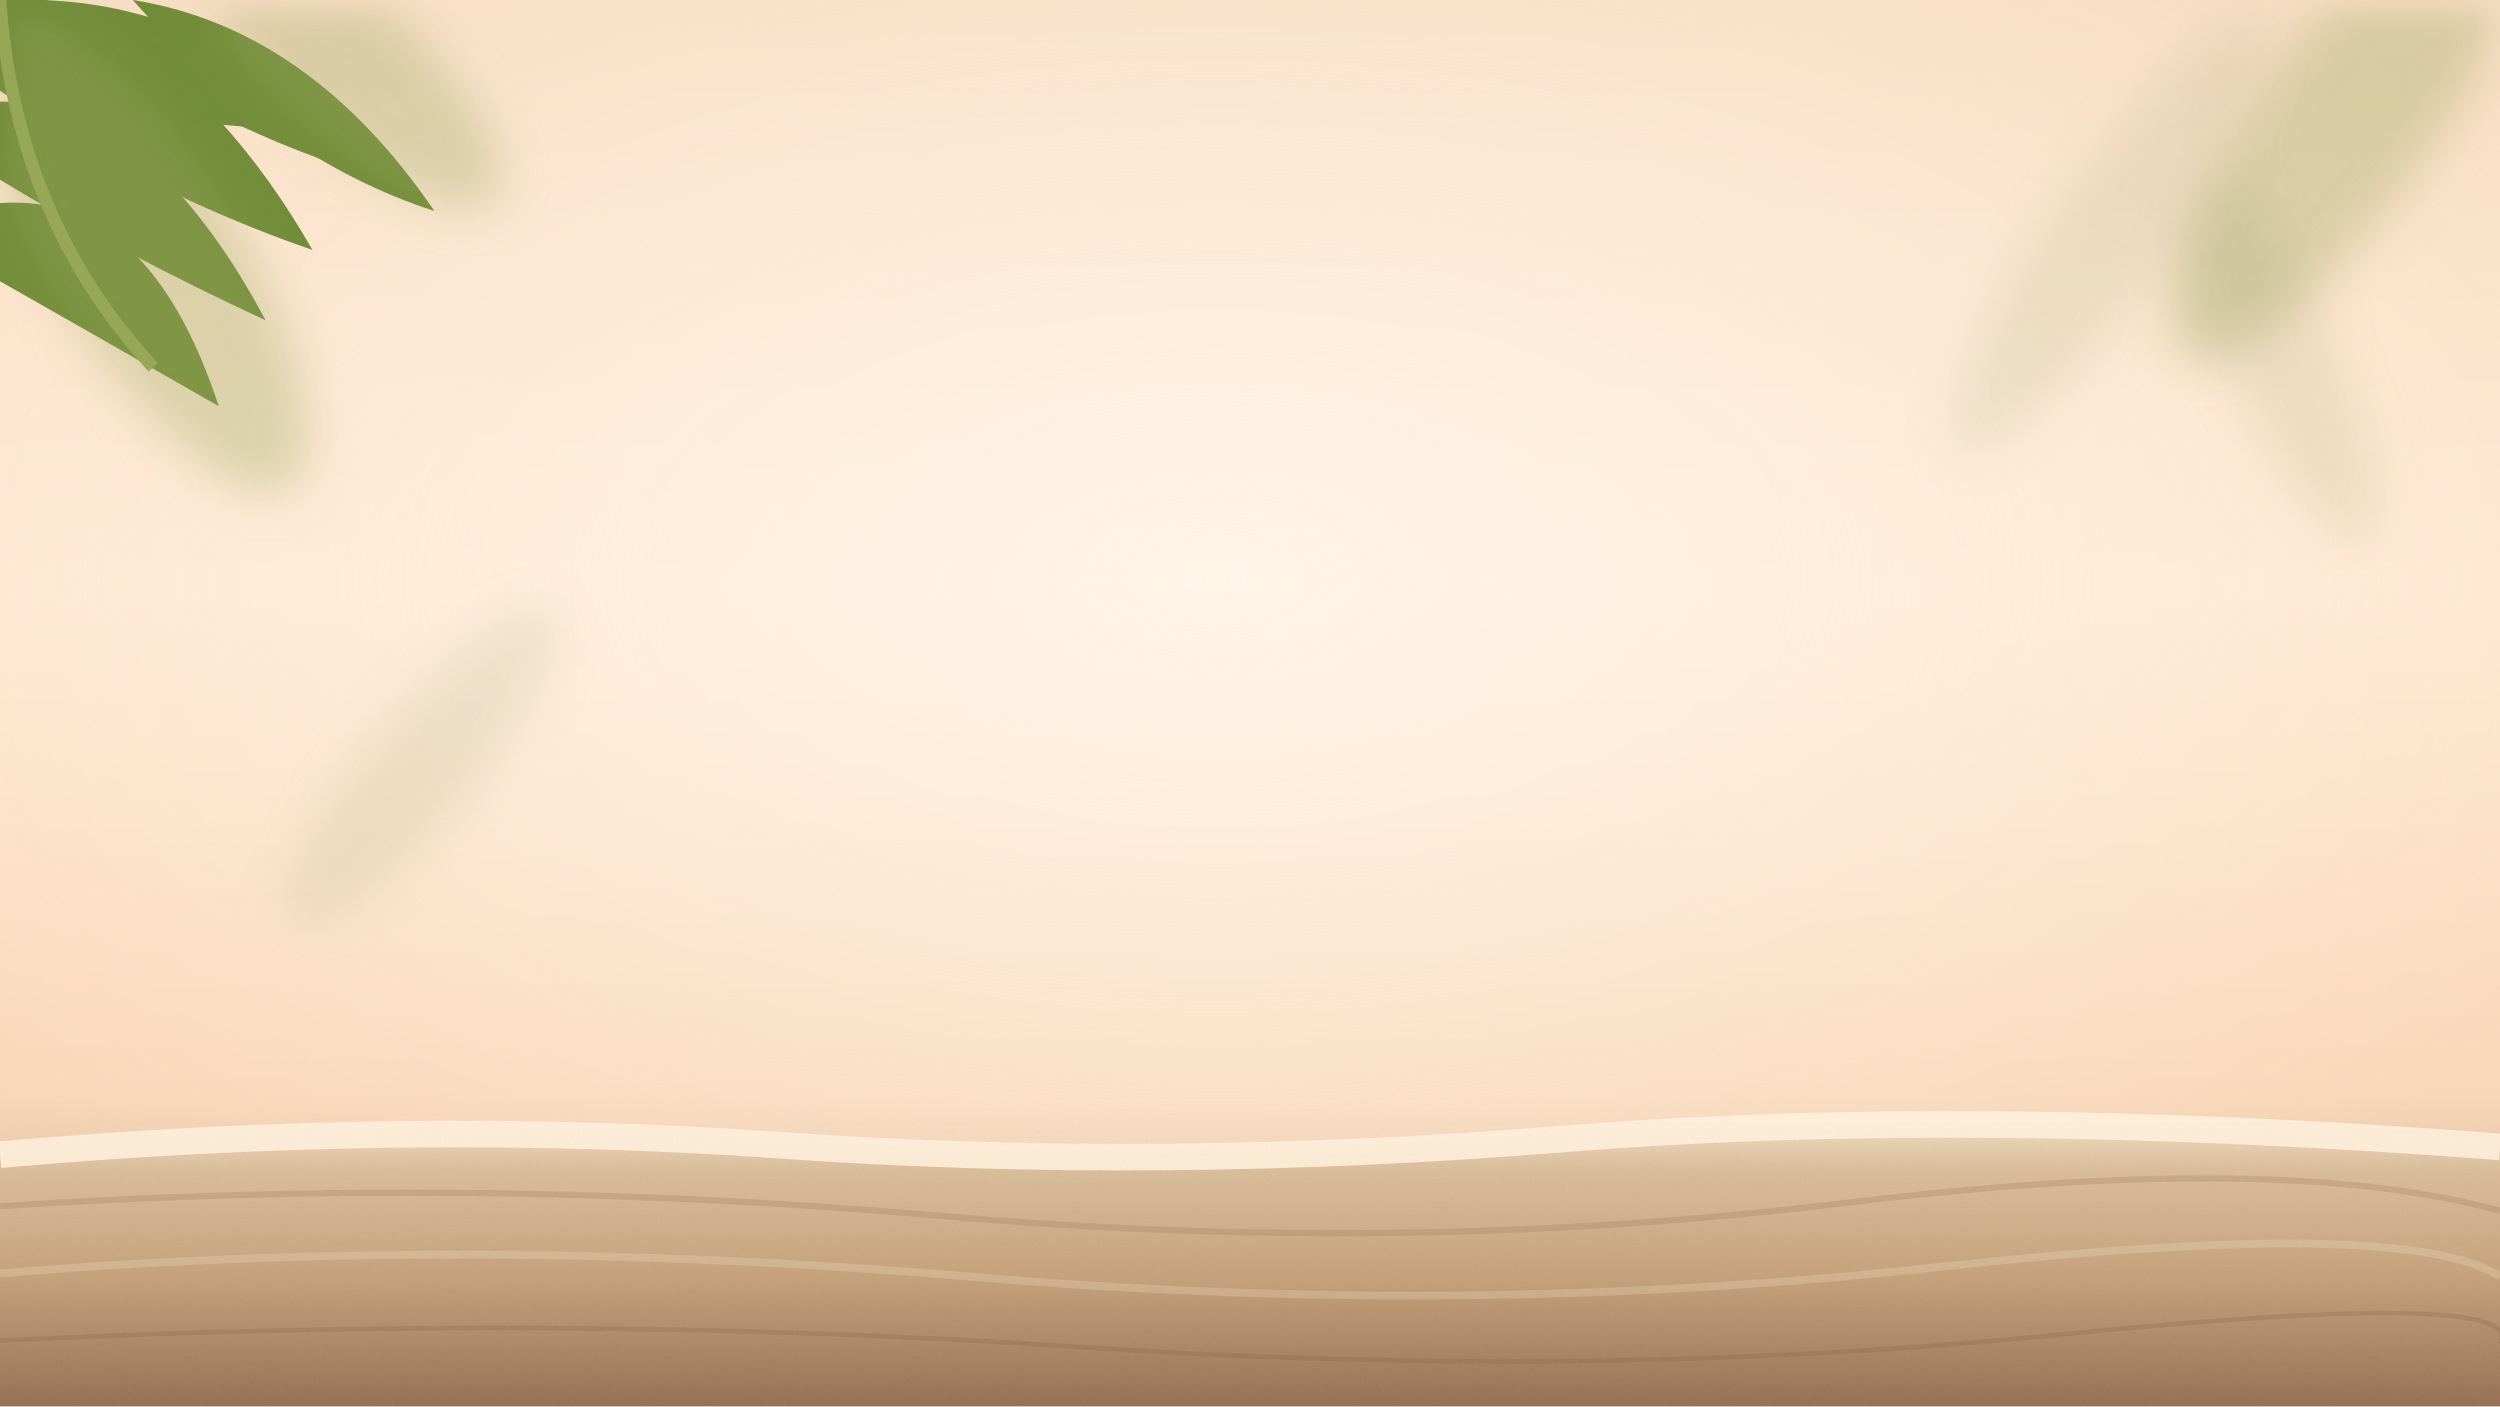
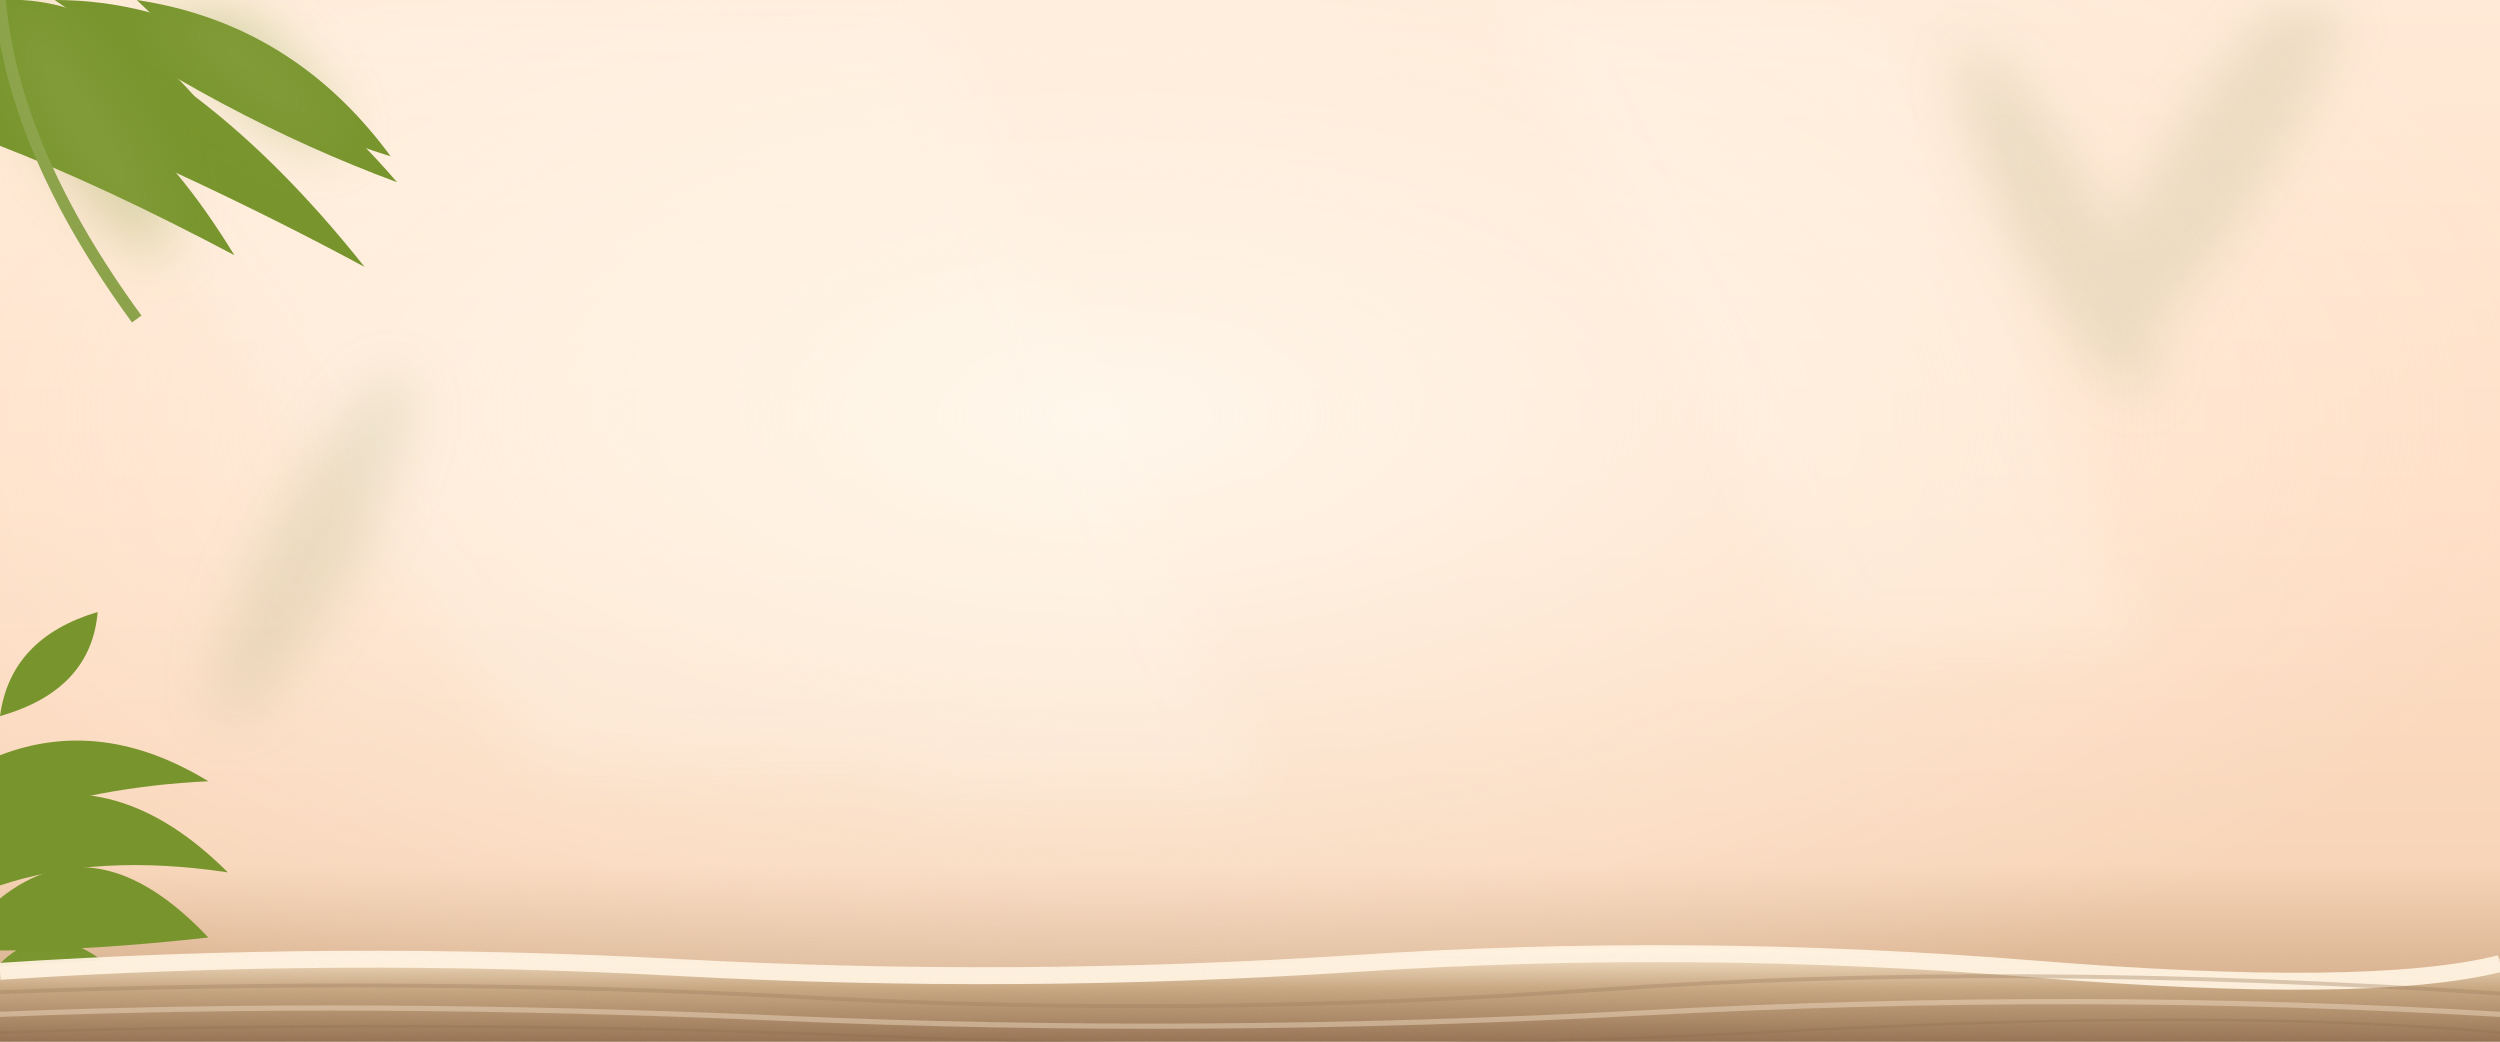
- <svg xmlns="http://www.w3.org/2000/svg" width="1600" height="900" viewBox="0 0 1600 900">
+ <svg xmlns="http://www.w3.org/2000/svg" width="1920" height="800" viewBox="0 0 1920 800">
  <defs>
-     <linearGradient id="wall" x2="0" y2="1">
-       <stop stop-color="#f8ddc3" />
-       <stop offset=".42" stop-color="#ffe7d0" />
-       <stop offset=".78" stop-color="#f8d7b9" />
-       <stop offset="1" stop-color="#c9a17a" />
+     <linearGradient id="wall" x1="0" y1="0" x2="0" y2="1">
+       <stop stop-color="#ffead7" />
+       <stop offset=".48" stop-color="#ffdfc6" />
+       <stop offset=".83" stop-color="#f8d5b8" />
+       <stop offset="1" stop-color="#c8a17c" />
    </linearGradient>
    <radialGradient id="sun">
-       <stop stop-color="#fff6e9" stop-opacity=".95" />
-       <stop offset="1" stop-color="#fff0df" stop-opacity="0" />
+       <stop stop-color="#fff8ed" stop-opacity=".95" />
+       <stop offset="1" stop-color="#fff1e2" stop-opacity="0" />
    </radialGradient>
-     <linearGradient id="table" x2="0" y2="1">
-       <stop stop-color="#f3dfc6" />
-       <stop offset=".18" stop-color="#d9bd9a" />
-       <stop offset=".55" stop-color="#c5a17b" />
-       <stop offset="1" stop-color="#947052" />
+     <linearGradient id="stone" x1="0" y1="0" x2="0" y2="1">
+       <stop stop-color="#fff0db" />
+       <stop offset=".15" stop-color="#e9d3b5" />
+       <stop offset=".43" stop-color="#c8a782" />
+       <stop offset="1" stop-color="#967354" />
    </linearGradient>
-     <filter id="noise">
-       <feTurbulence type="fractalNoise" baseFrequency=".55" numOctaves="4" seed="17" />
-       <feColorMatrix values=".7 0 0 0 .18 .7 0 0 0 .12 .7 0 0 0 .06 0 0 0 .24 0" />
+     <filter id="blur">
+       <feGaussianBlur stdDeviation="20" />
    </filter>
-     <filter id="blur">
-       <feGaussianBlur stdDeviation="15" />
+     <filter id="grain">
+       <feTurbulence type="fractalNoise" baseFrequency=".48" numOctaves="3" seed="12" />
+       <feColorMatrix values=".8 0 0 0 .18 .8 0 0 0 .12 .8 0 0 0 .06 0 0 0 .18 0" />
    </filter>
  </defs>
-   <rect width="1600" height="900" fill="url(#wall)" />
-   <ellipse cx="780" cy="370" rx="1000" ry="530" fill="url(#sun)" />
-   <g fill="#66852c" opacity=".92">
-     <path d="M0 0h30q100 38 170 160Q90 122 0 58Z" />
-     <path d="M0 0Q98 2 178 82Q83 80 0 40Z" />
-     <path d="M20 0Q145 0 260 118Q145 91 20 0Z" />
-     <path d="M0 65Q95 65 170 205Q77 162 0 115Z" />
-     <path d="M85 0Q198 18 278 135Q175 102 85 0Z" />
-     <path d="M0 130Q95 123 140 260Q60 214 0 180Z" />
-     <path d="M0 0Q10 140 98 235" fill="none" stroke="#8ba34b" stroke-width="8" />
+   <rect width="1920" height="800" fill="url(#wall)" />
+   <ellipse cx="850" cy="320" rx="1150" ry="520" fill="url(#sun)" />
+   <g opacity=".22" fill="#fff9ed" filter="url(#blur)">
+     <path d="M0 0L470 0 760 590 420 590Z" />
+     <path d="M420 0L710 0 970 610 700 610Z" />
+     <path d="M1160 0L1450 0 1650 500 1410 500Z" />
  </g>
-   <g fill="#9aa65e" opacity=".34" filter="url(#blur)">
-     <ellipse cx="90" cy="160" rx="60" ry="180" transform="rotate(-32 90 160)" />
-     <ellipse cx="220" cy="40" rx="45" ry="130" transform="rotate(-48 220 40)" />
-     <ellipse cx="1500" cy="80" rx="55" ry="180" transform="rotate(35 1500 80)" />
+   <g opacity=".14" fill="#758849" filter="url(#blur)">
+     <ellipse cx="1700" cy="130" rx="38" ry="180" transform="rotate(32 1700 130)" />
+     <ellipse cx="1580" cy="170" rx="34" ry="150" transform="rotate(-28 1580 170)" />
+     <ellipse cx="240" cy="420" rx="35" ry="150" transform="rotate(28 240 420)" />
  </g>
-   <g fill="#74864b" opacity=".12" filter="url(#blur)">
-     <ellipse cx="1350" cy="150" rx="38" ry="170" transform="rotate(35 1350 150)" />
-     <ellipse cx="1450" cy="210" rx="35" ry="150" transform="rotate(-25 1450 210)" />
-     <ellipse cx="270" cy="490" rx="35" ry="130" transform="rotate(40 270 490)" />
+   <g fill="#78952d">
+     <path d="M0 0Q145 35 280 205Q150 135 0 74Z" />
+     <path d="M0 0Q95 -5 174 105Q80 75 0 40Z" />
+     <path d="M42 0Q185 0 305 140Q170 90 42 0Z" />
+     <path d="M0 58Q92 52 180 196Q80 143 0 112Z" />
+     <path d="M105 0Q225 18 300 120Q196 89 105 0Z" />
+     <path d="M0 0Q10 115 105 245" fill="none" stroke="#8ca34b" stroke-width="9" />
  </g>
-   <path d="M0 735Q260 712 500 729T1000 725T1600 730V900H0Z" fill="url(#table)" />
-   <path d="M0 739Q260 716 500 733T1000 729T1600 734" fill="none" stroke="#fff0dc" stroke-width="17" opacity=".88" />
-   <path d="M0 772Q300 752 600 778T1180 770T1600 775" fill="none" stroke="#9c7958" stroke-width="4" opacity=".28" />
-   <path d="M0 815Q300 790 620 817T1240 811T1600 817" fill="none" stroke="#f3dfc6" stroke-width="5" opacity=".26" />
-   <path d="M0 858Q360 840 690 862T1320 854T1600 860" fill="none" stroke="#805e43" stroke-width="3" opacity=".24" />
-   <rect x="0" y="735" width="1600" height="165" filter="url(#noise)" opacity=".22" />
+   <g fill="#93a84d" opacity=".35" filter="url(#blur)">
+     <ellipse cx="65" cy="95" rx="32" ry="115" transform="rotate(-32 65 95)" />
+     <ellipse cx="180" cy="40" rx="28" ry="105" transform="rotate(-48 180 40)" />
+   </g>
+   <g fill="#78952d">
+     <path d="M0 580Q78 550 160 600Q75 604 0 630Z" />
+     <path d="M0 620Q90 585 175 670Q75 655 0 680Z" />
+     <path d="M0 690Q75 630 160 720Q70 730 0 730Z" />
+     <path d="M0 550Q8 490 75 470Q70 530 0 550Z" />
+     <path d="M0 740Q50 690 120 780Q50 775 0 780Z" />
+   </g>
+   <path d="M0 742Q260 725 520 739T1040 736T1560 740T1920 736V800H0Z" fill="url(#stone)" />
+   <path d="M0 746Q260 729 520 743T1040 740T1560 744T1920 740" fill="none" stroke="#fff2df" stroke-width="13" opacity=".95" />
+   <g fill="none" stroke-linecap="round">
+     <path d="M0 762Q320 750 620 766T1230 760T1920 763" stroke="#9e7e5e" stroke-width="3" opacity=".38" />
+     <path d="M0 779Q280 768 600 782T1260 778T1920 779" stroke="#f4e0c8" stroke-width="4" opacity=".45" />
+     <path d="M0 793Q330 782 680 796T1370 792T1920 793" stroke="#866747" stroke-width="2" opacity=".25" />
+   </g>
+   <rect y="738" width="1920" height="62" filter="url(#grain)" opacity=".2" />
</svg>
